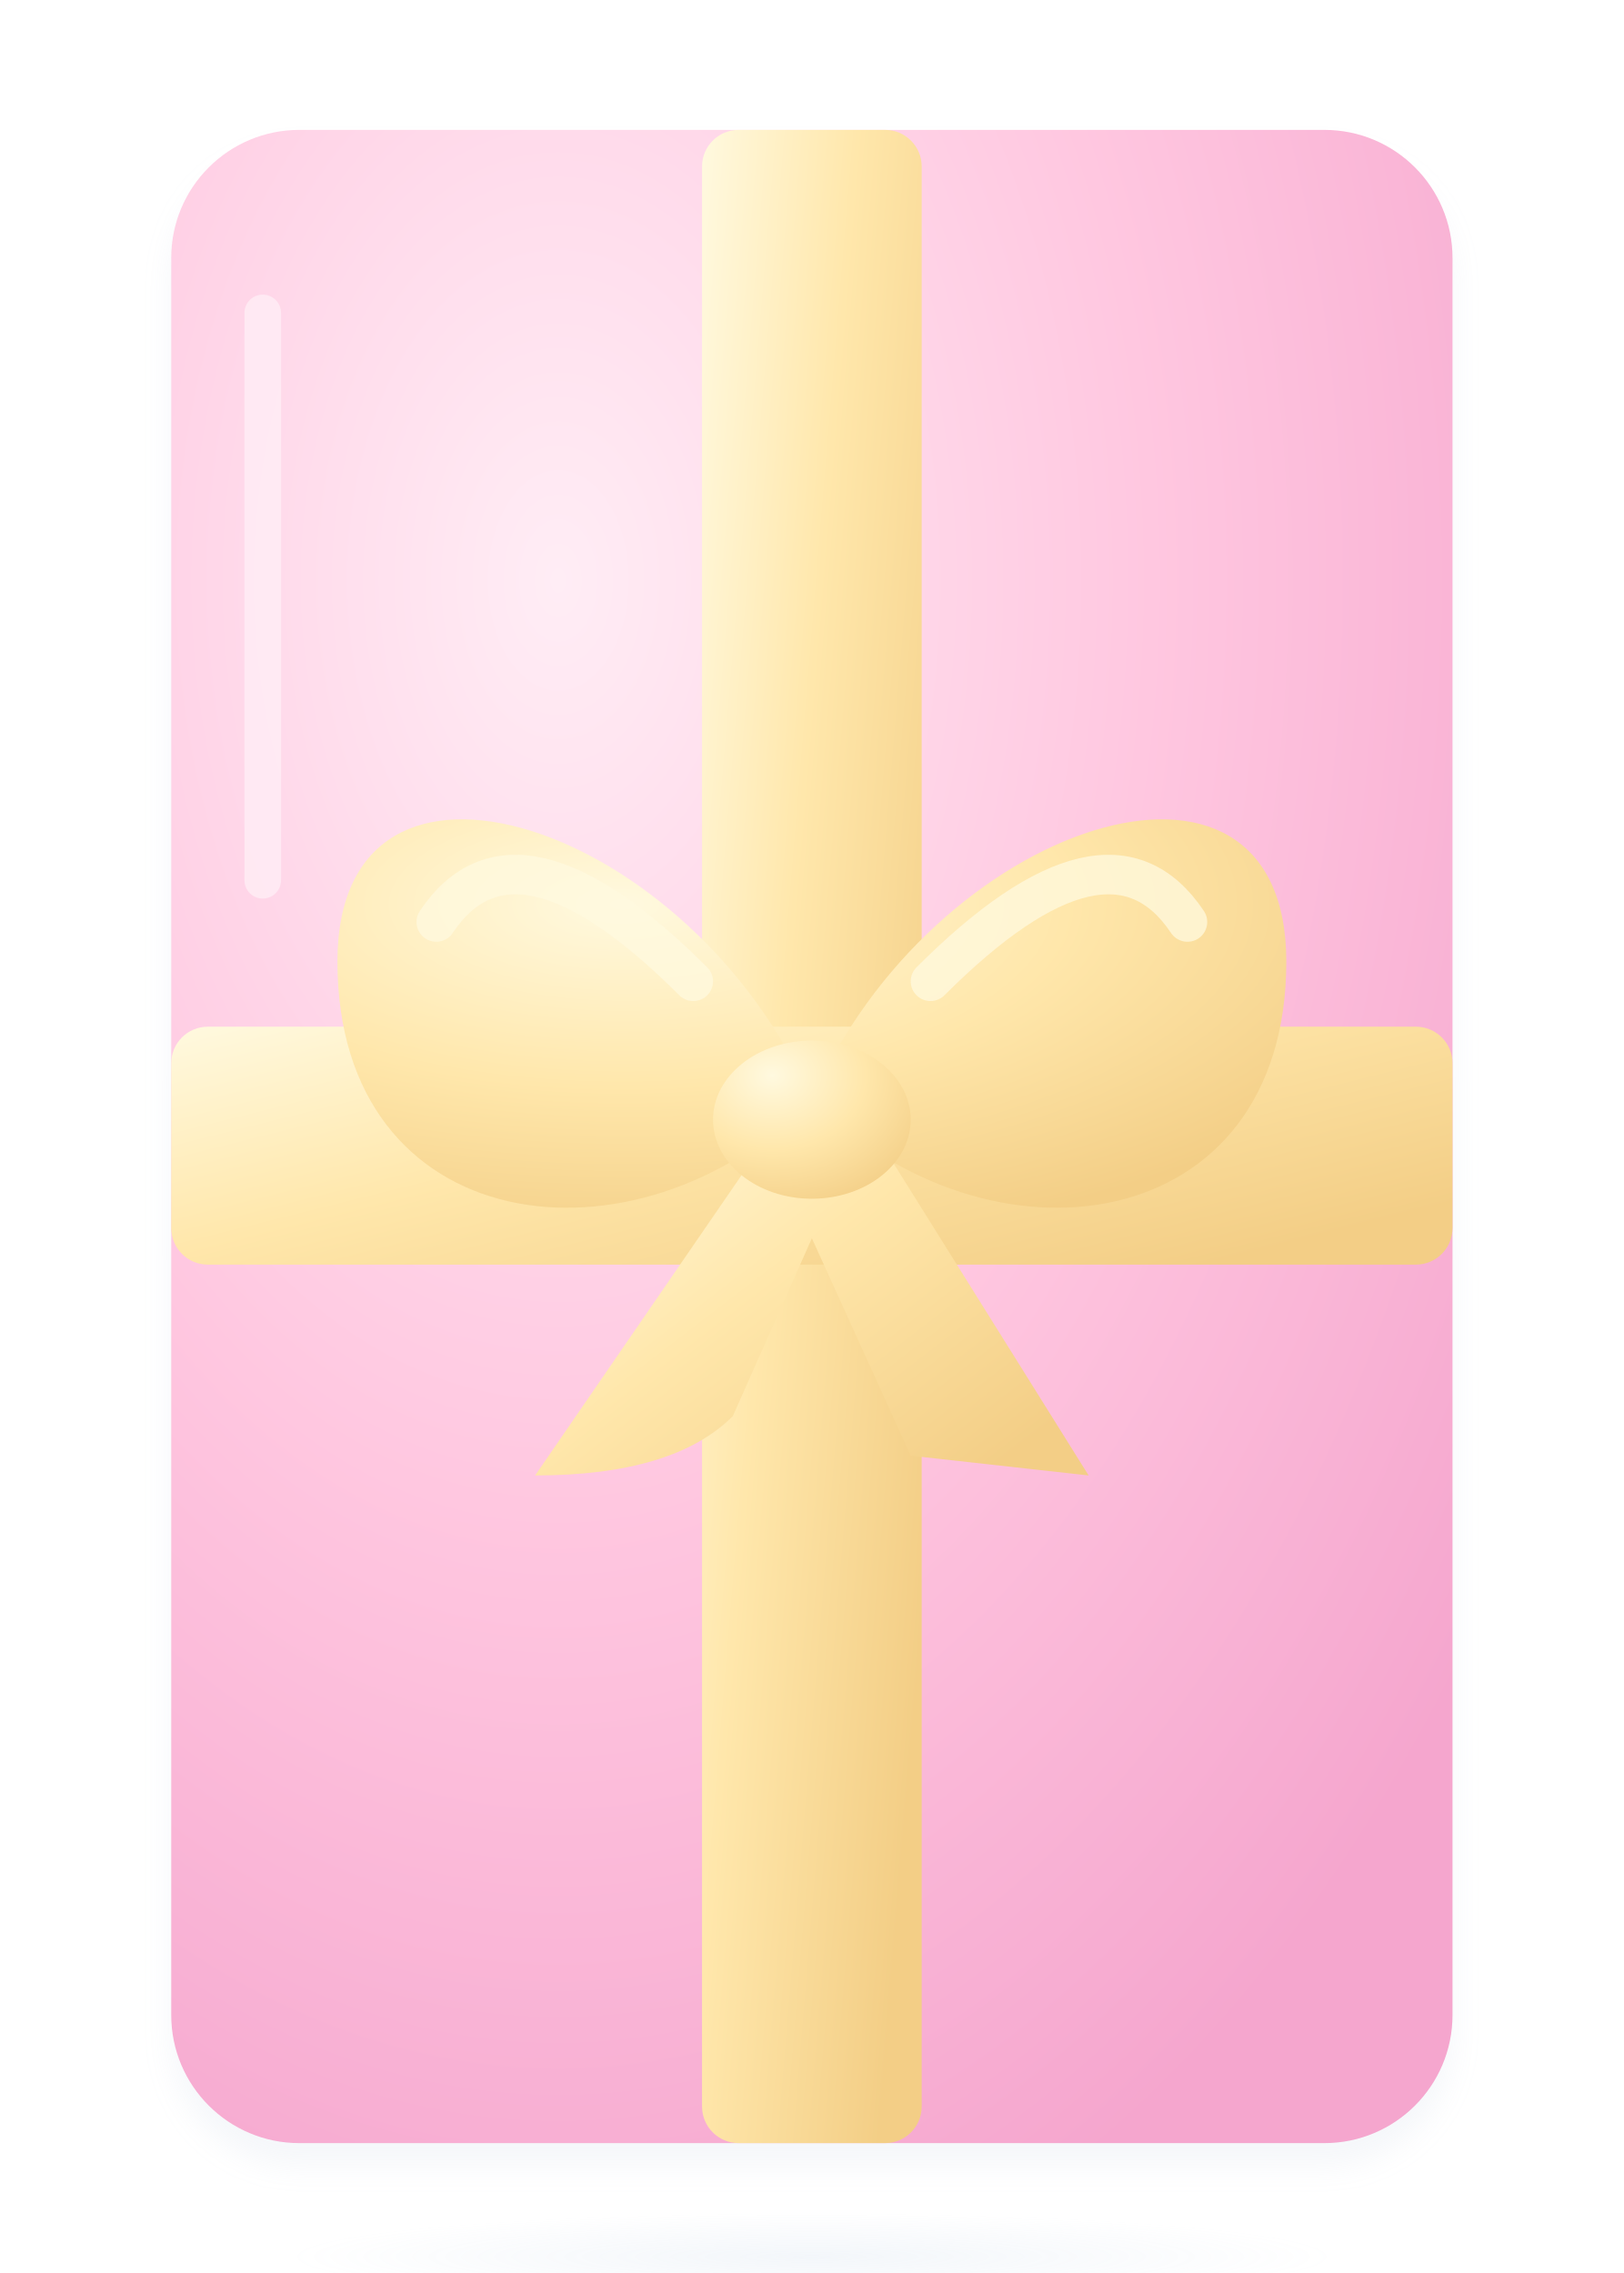
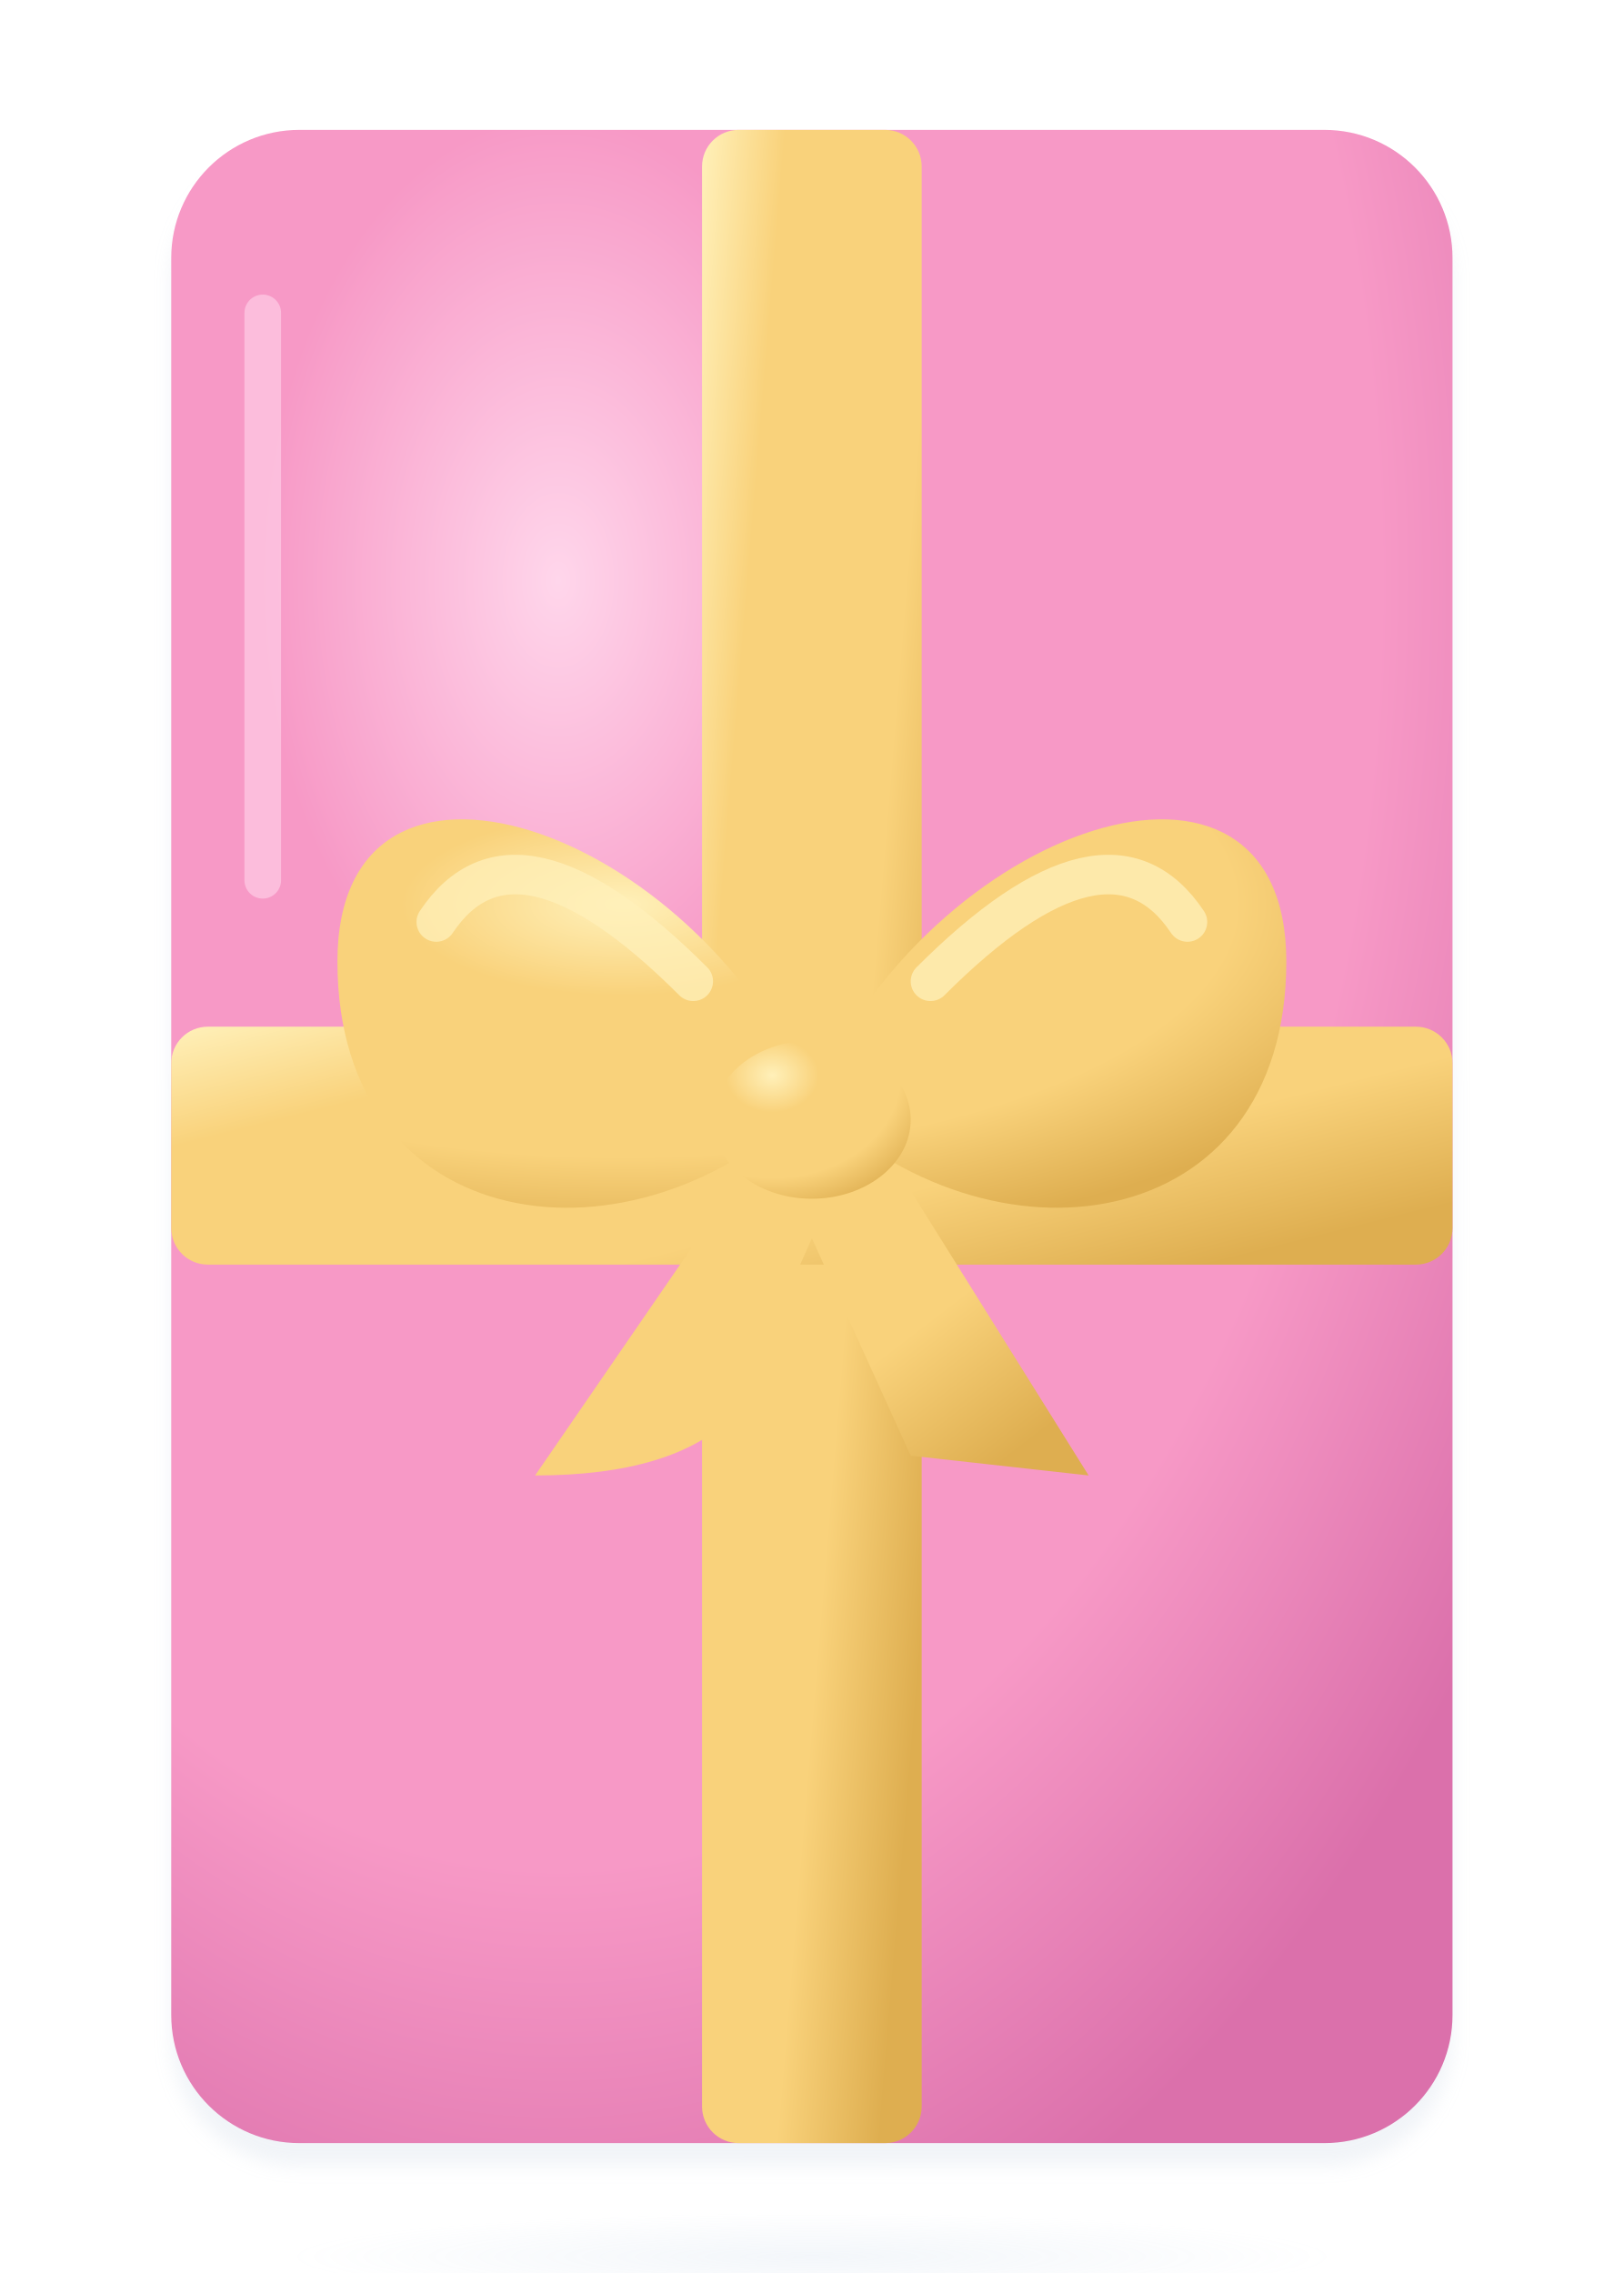
<svg xmlns="http://www.w3.org/2000/svg" viewBox="0 0 100 140" width="100" height="140" preserveAspectRatio="xMidYMid meet">
  <defs>
    <radialGradient id="pink" cx="30%" cy="22%" r="90%">
-       <stop stop-color="#ffedf5" />
-       <stop offset=".52" stop-color="#ffc7e0" />
-       <stop offset="1" stop-color="#f5a6ce" />
+       <stop stop-color="#ffd6eb" />
+       <stop offset=".26" stop-color="#f799c6" />
+       <stop offset=".72" stop-color="#f799c6" />
+       <stop offset="1" stop-color="#db70ab" />
    </radialGradient>
    <linearGradient id="gold-linear" x1="0" y1="0" x2="1" y2=".75">
-       <stop stop-color="#fff9df" />
-       <stop offset=".45" stop-color="#ffe7ab" />
-       <stop offset="1" stop-color="#f3ce86" />
+       <stop stop-color="#fff0b9" />
+       <stop offset=".24" stop-color="#f9d27b" />
+       <stop offset=".7" stop-color="#f9d27b" />
+       <stop offset="1" stop-color="#deae50" />
    </linearGradient>
    <radialGradient id="gold" cx="30%" cy="22%" r="90%">
-       <stop stop-color="#fff9df" />
-       <stop offset=".52" stop-color="#ffe7ab" />
-       <stop offset="1" stop-color="#f3ce86" />
+       <stop stop-color="#fff0b9" />
+       <stop offset=".26" stop-color="#f9d27b" />
+       <stop offset=".72" stop-color="#f9d27b" />
+       <stop offset="1" stop-color="#deae50" />
    </radialGradient>
    <radialGradient id="floor-shadow">
      <stop stop-color="#9db9d8" stop-opacity=".12" />
      <stop offset=".6" stop-color="#9db9d8" stop-opacity=".05" />
      <stop offset="1" stop-color="#9db9d8" stop-opacity="0" />
    </radialGradient>
    <filter id="object-shadow" filterUnits="userSpaceOnUse" x="-10" y="-10" width="120" height="164" color-interpolation-filters="sRGB">
-       <feGaussianBlur in="SourceAlpha" stdDeviation=".85" result="soft-shadow" />
+       <feGaussianBlur in="SourceAlpha" stdDeviation=".55" result="soft-shadow" />
      <feOffset in="soft-shadow" dy="1.4" result="offset-shadow" />
-       <feFlood flood-color="#96acce" flood-opacity=".10" />
+       <feFlood flood-color="#96acce" flood-opacity=".14" />
      <feComposite in2="offset-shadow" operator="in" />
      <feMerge>
        <feMergeNode />
        <feMergeNode in="SourceGraphic" />
      </feMerge>
    </filter>
  </defs>
  <ellipse cx="50.0" cy="139" rx="32.0" ry="2.7" fill="url(#floor-shadow)" />
  <g filter="url(#object-shadow)">
    <g id="item-model" transform="translate(-6.363636 -14.54546) scale(1.127273)">
      <rect x="15" y="20" width="70" height="110" rx="7" fill="url(#pink)" />
      <rect x="44" y="20" width="12" height="110" rx="2" fill="url(#gold-linear)" />
      <rect x="15" y="69" width="70" height="13" rx="2" fill="url(#gold-linear)" />
      <g transform="translate(50 73) scale(1.08)">
        <path d="M0 0 C-6 -14 -24 -20 -24 -7 C-24 7 -9 9 0 0Z M0 0 C6 -14 24 -20 24 -7 C24 7 9 9 0 0Z" fill="url(#gold)" />
        <path d="M-3 3 L-14 19 Q-7 19 -4 16 L0 7 L5 18 L14 19 L4 3Z" fill="url(#gold-linear)" />
-         <path d="M-19 -9 Q-15 -15 -6 -6 M6 -6 Q15 -15 19 -9" fill="none" stroke="#fff9df" stroke-width="2" stroke-linecap="round" stroke-linejoin="round" opacity=".75" />
+         <path d="M-19 -9 Q-15 -15 -6 -6 M6 -6 Q15 -15 19 -9" fill="none" stroke="#fff0b9" stroke-width="2" stroke-linecap="round" stroke-linejoin="round" opacity=".75" />
        <ellipse cx="0" cy="1" rx="5" ry="4" fill="url(#gold)" />
      </g>
-       <path d="M20 30 V61" fill="none" stroke="#ffedf5" stroke-width="2" stroke-linecap="round" stroke-linejoin="round" opacity=".8" />
+       <path d="M20 30 V61" fill="none" stroke="#ffd6eb" stroke-width="2" stroke-linecap="round" stroke-linejoin="round" opacity=".6" />
    </g>
  </g>
</svg>
